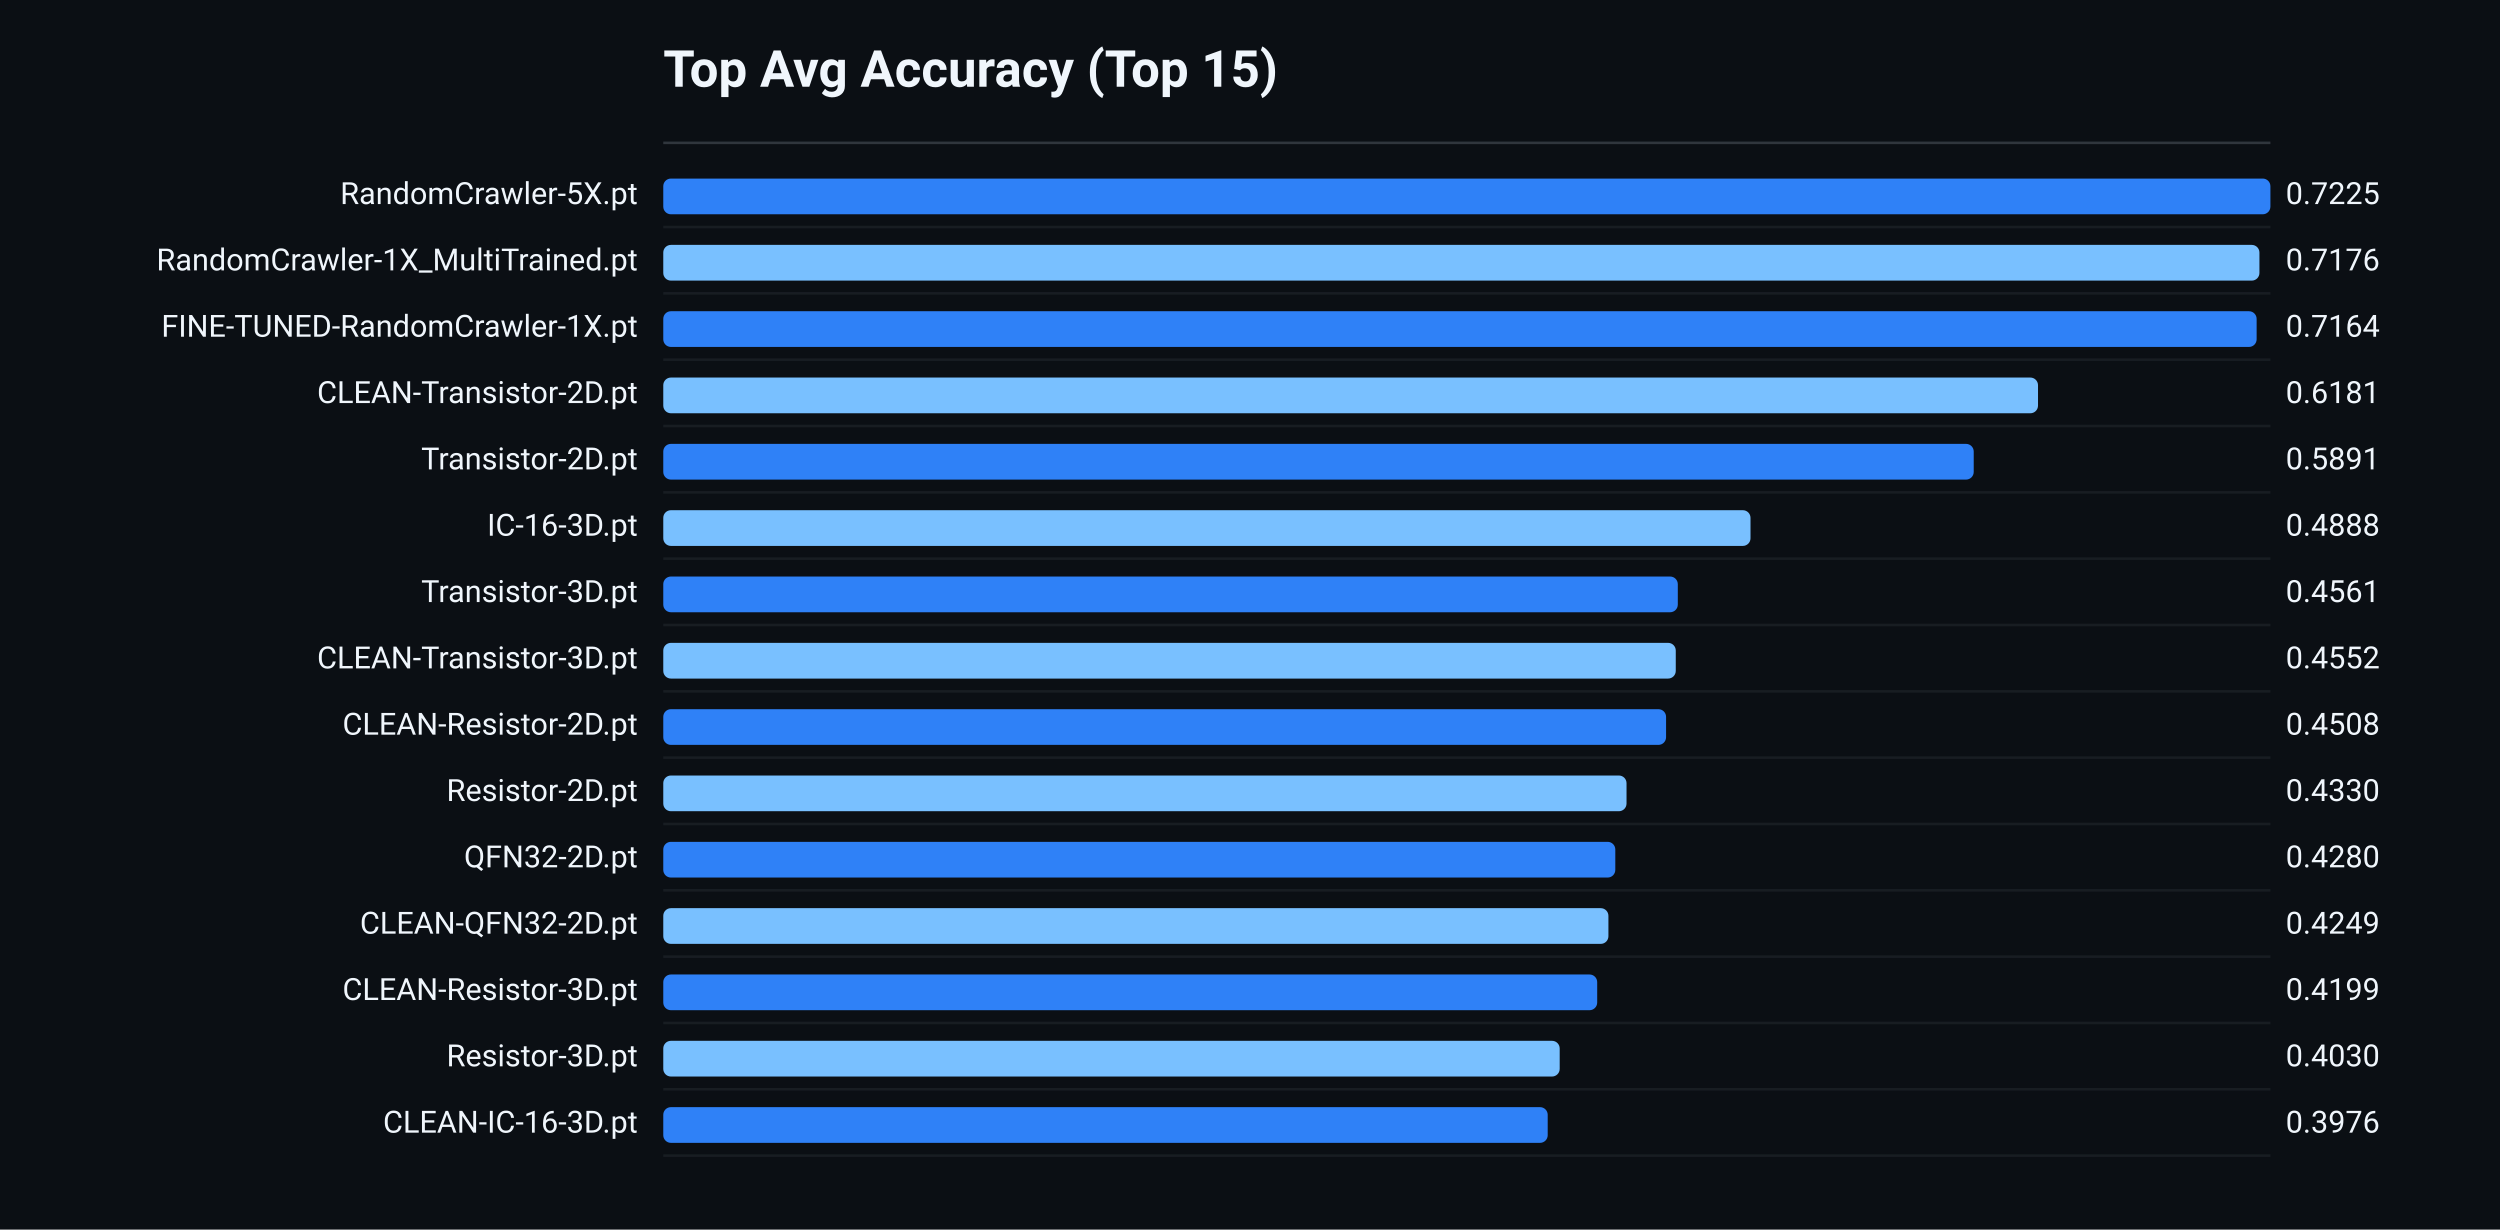
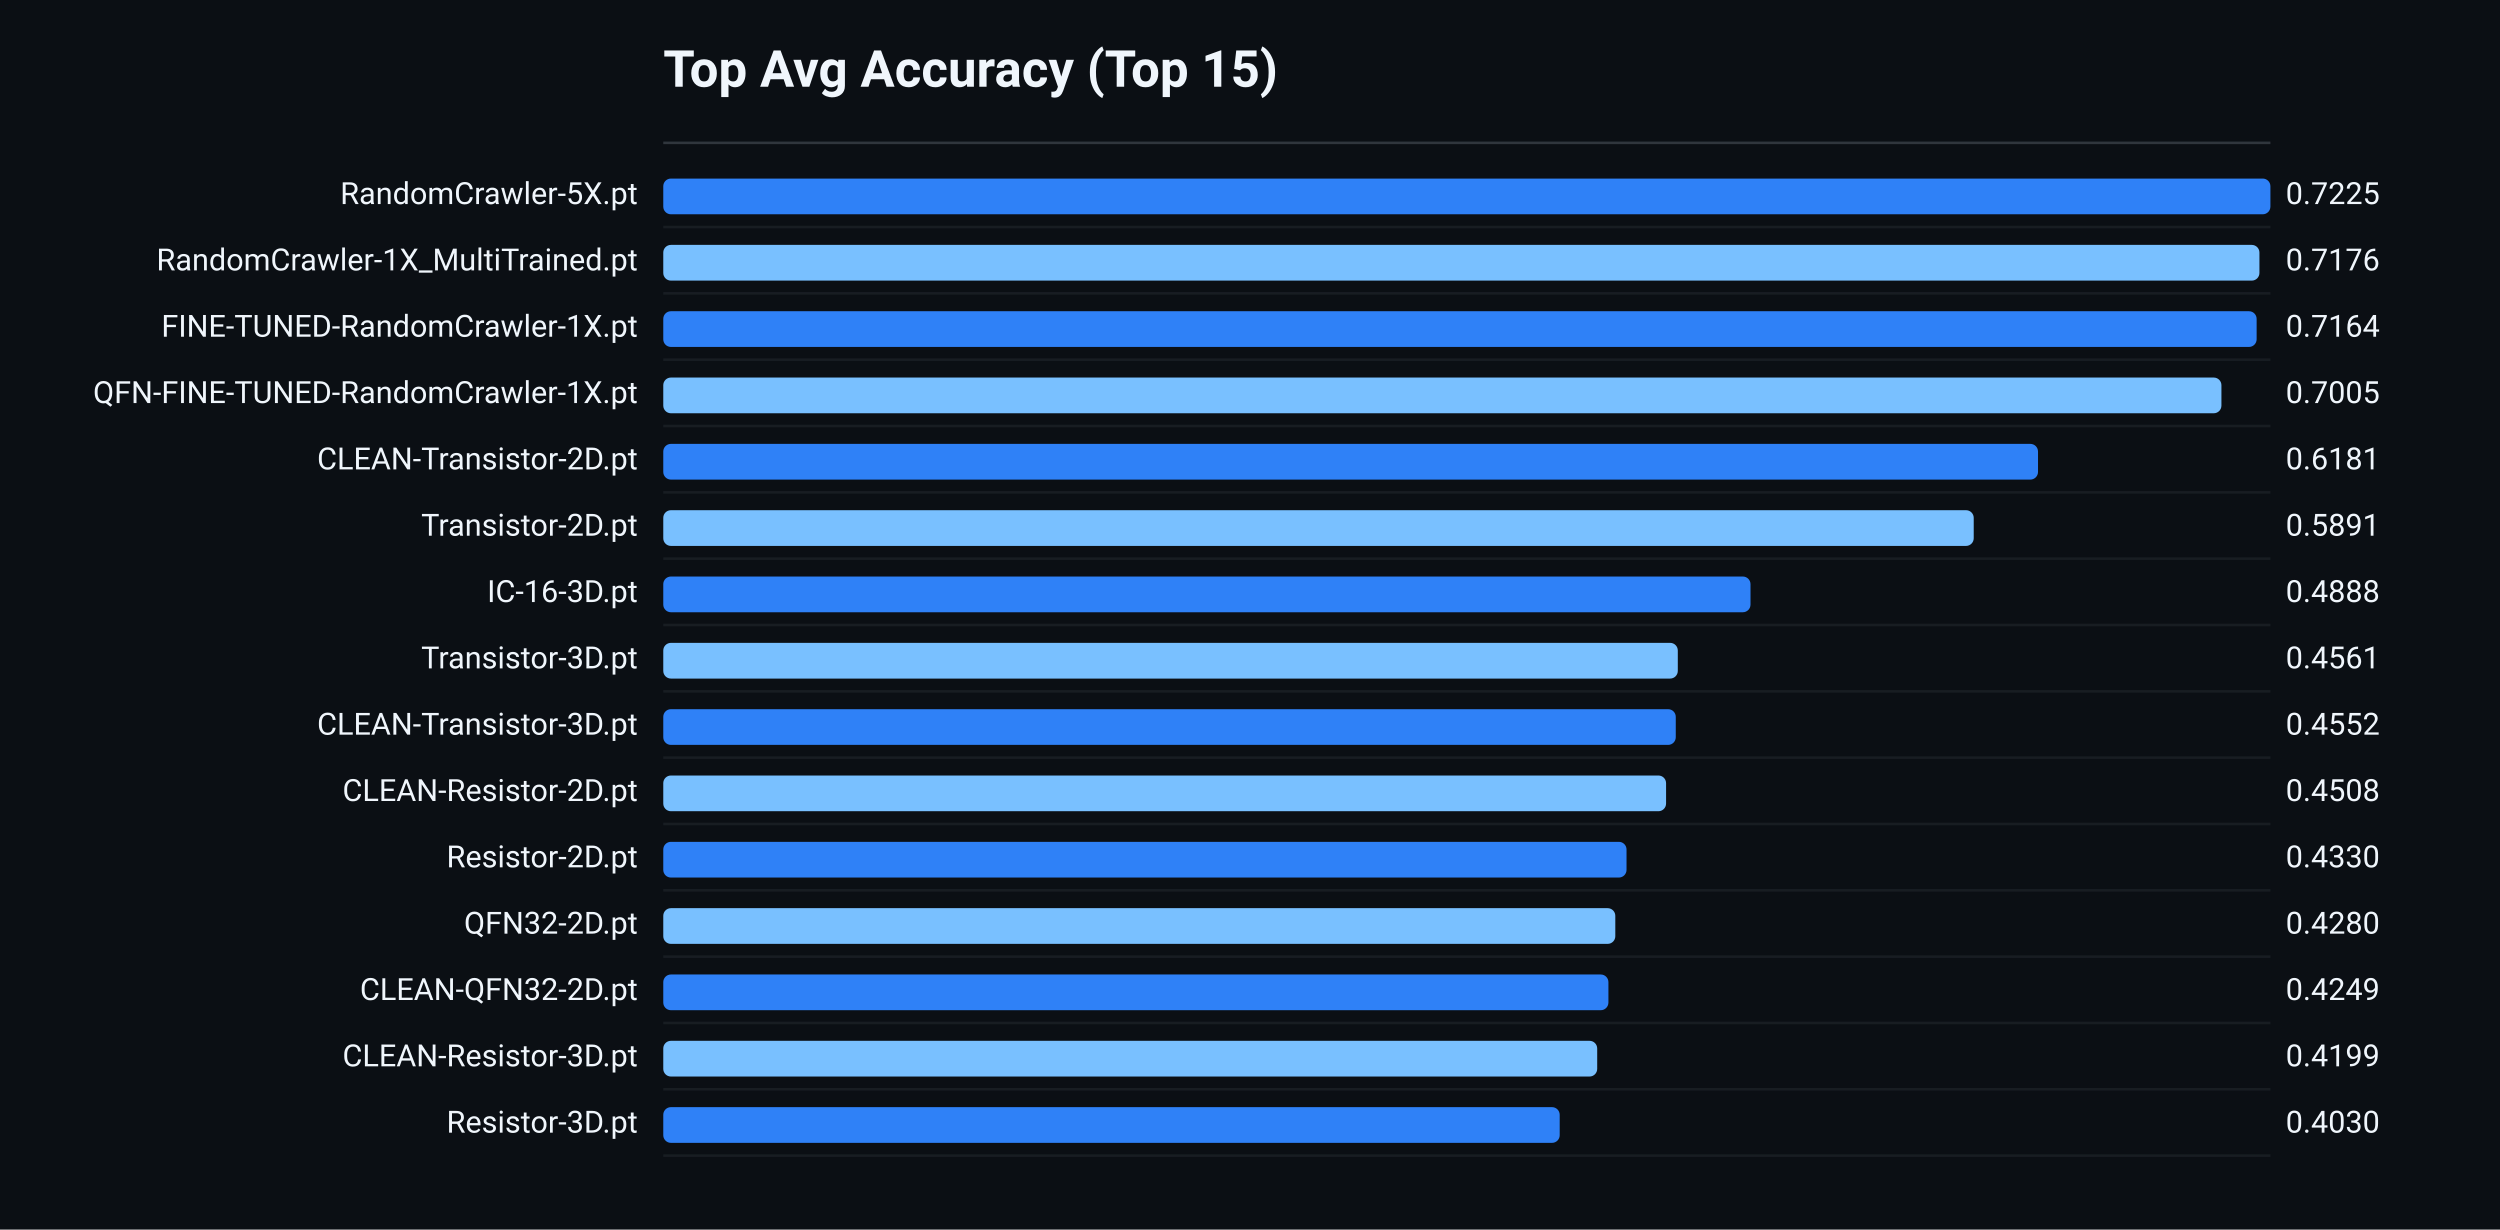
<svg xmlns="http://www.w3.org/2000/svg" width="980" height="482" viewBox="0 0 980 482">
  <rect x="0" y="0" width="980" height="482" fill="#0b0f14" />
  <text x="260" y="34" font-family="ui-sans-serif, system-ui, -apple-system, Segoe UI, Roboto, Arial" font-size="20" font-weight="700" fill="#f0f6fc">Top Avg Accuracy (Top 15)</text>
  <line x1="260" y1="56" x2="890" y2="56" stroke="#30363d" stroke-width="1" />
  <line x1="260" y1="89" x2="890" y2="89" stroke="#30363d" stroke-width="1" opacity="0.35" />
  <text x="250" y="80" text-anchor="end" font-family="ui-sans-serif, system-ui, -apple-system, Segoe UI, Roboto, Arial" font-size="12" fill="#f0f6fc">RandomCrawler-5X.pt</text>
  <rect x="260" y="70.0" width="630.0" height="14" rx="3" fill="#2f81f7" />
  <text x="896" y="80" text-anchor="start" font-family="ui-sans-serif, system-ui, -apple-system, Segoe UI, Roboto, Arial" font-size="12" fill="#f0f6fc">0.7225</text>
  <line x1="260" y1="115" x2="890" y2="115" stroke="#30363d" stroke-width="1" opacity="0.35" />
  <text x="250" y="106" text-anchor="end" font-family="ui-sans-serif, system-ui, -apple-system, Segoe UI, Roboto, Arial" font-size="12" fill="#f0f6fc">RandomCrawler-1X_MultiTrained.pt</text>
  <rect x="260" y="96.0" width="625.7" height="14" rx="3" fill="#79c0ff" />
  <text x="896" y="106" text-anchor="start" font-family="ui-sans-serif, system-ui, -apple-system, Segoe UI, Roboto, Arial" font-size="12" fill="#f0f6fc">0.7176</text>
  <line x1="260" y1="141" x2="890" y2="141" stroke="#30363d" stroke-width="1" opacity="0.35" />
  <text x="250" y="132" text-anchor="end" font-family="ui-sans-serif, system-ui, -apple-system, Segoe UI, Roboto, Arial" font-size="12" fill="#f0f6fc">FINE-TUNED-RandomCrawler-1X.pt</text>
  <rect x="260" y="122.0" width="624.6" height="14" rx="3" fill="#2f81f7" />
  <text x="896" y="132" text-anchor="start" font-family="ui-sans-serif, system-ui, -apple-system, Segoe UI, Roboto, Arial" font-size="12" fill="#f0f6fc">0.7164</text>
  <line x1="260" y1="167" x2="890" y2="167" stroke="#30363d" stroke-width="1" opacity="0.35" />
-   <text x="250" y="158" text-anchor="end" font-family="ui-sans-serif, system-ui, -apple-system, Segoe UI, Roboto, Arial" font-size="12" fill="#f0f6fc">CLEAN-Transistor-2D.pt</text>
-   <rect x="260" y="148.0" width="538.9" height="14" rx="3" fill="#79c0ff" />
-   <text x="896" y="158" text-anchor="start" font-family="ui-sans-serif, system-ui, -apple-system, Segoe UI, Roboto, Arial" font-size="12" fill="#f0f6fc">0.6181</text>
+   <text x="250" y="158" text-anchor="end" font-family="ui-sans-serif, system-ui, -apple-system, Segoe UI, Roboto, Arial" font-size="12" fill="#f0f6fc">QFN-FINE-TUNED-RandomCrawler-1X.pt</text>
+   <rect x="260" y="148.0" width="610.8" height="14" rx="3" fill="#79c0ff" />
+   <text x="896" y="158" text-anchor="start" font-family="ui-sans-serif, system-ui, -apple-system, Segoe UI, Roboto, Arial" font-size="12" fill="#f0f6fc">0.7005</text>
  <line x1="260" y1="193" x2="890" y2="193" stroke="#30363d" stroke-width="1" opacity="0.35" />
-   <text x="250" y="184" text-anchor="end" font-family="ui-sans-serif, system-ui, -apple-system, Segoe UI, Roboto, Arial" font-size="12" fill="#f0f6fc">Transistor-2D.pt</text>
-   <rect x="260" y="174.0" width="513.7" height="14" rx="3" fill="#2f81f7" />
-   <text x="896" y="184" text-anchor="start" font-family="ui-sans-serif, system-ui, -apple-system, Segoe UI, Roboto, Arial" font-size="12" fill="#f0f6fc">0.5891</text>
+   <text x="250" y="184" text-anchor="end" font-family="ui-sans-serif, system-ui, -apple-system, Segoe UI, Roboto, Arial" font-size="12" fill="#f0f6fc">CLEAN-Transistor-2D.pt</text>
+   <rect x="260" y="174.0" width="538.9" height="14" rx="3" fill="#2f81f7" />
+   <text x="896" y="184" text-anchor="start" font-family="ui-sans-serif, system-ui, -apple-system, Segoe UI, Roboto, Arial" font-size="12" fill="#f0f6fc">0.6181</text>
  <line x1="260" y1="219" x2="890" y2="219" stroke="#30363d" stroke-width="1" opacity="0.35" />
-   <text x="250" y="210" text-anchor="end" font-family="ui-sans-serif, system-ui, -apple-system, Segoe UI, Roboto, Arial" font-size="12" fill="#f0f6fc">IC-16-3D.pt</text>
-   <rect x="260" y="200.0" width="426.2" height="14" rx="3" fill="#79c0ff" />
-   <text x="896" y="210" text-anchor="start" font-family="ui-sans-serif, system-ui, -apple-system, Segoe UI, Roboto, Arial" font-size="12" fill="#f0f6fc">0.4888</text>
+   <text x="250" y="210" text-anchor="end" font-family="ui-sans-serif, system-ui, -apple-system, Segoe UI, Roboto, Arial" font-size="12" fill="#f0f6fc">Transistor-2D.pt</text>
+   <rect x="260" y="200.0" width="513.7" height="14" rx="3" fill="#79c0ff" />
+   <text x="896" y="210" text-anchor="start" font-family="ui-sans-serif, system-ui, -apple-system, Segoe UI, Roboto, Arial" font-size="12" fill="#f0f6fc">0.5891</text>
  <line x1="260" y1="245" x2="890" y2="245" stroke="#30363d" stroke-width="1" opacity="0.35" />
-   <text x="250" y="236" text-anchor="end" font-family="ui-sans-serif, system-ui, -apple-system, Segoe UI, Roboto, Arial" font-size="12" fill="#f0f6fc">Transistor-3D.pt</text>
-   <rect x="260" y="226.0" width="397.7" height="14" rx="3" fill="#2f81f7" />
-   <text x="896" y="236" text-anchor="start" font-family="ui-sans-serif, system-ui, -apple-system, Segoe UI, Roboto, Arial" font-size="12" fill="#f0f6fc">0.4561</text>
+   <text x="250" y="236" text-anchor="end" font-family="ui-sans-serif, system-ui, -apple-system, Segoe UI, Roboto, Arial" font-size="12" fill="#f0f6fc">IC-16-3D.pt</text>
+   <rect x="260" y="226.0" width="426.2" height="14" rx="3" fill="#2f81f7" />
+   <text x="896" y="236" text-anchor="start" font-family="ui-sans-serif, system-ui, -apple-system, Segoe UI, Roboto, Arial" font-size="12" fill="#f0f6fc">0.4888</text>
  <line x1="260" y1="271" x2="890" y2="271" stroke="#30363d" stroke-width="1" opacity="0.35" />
-   <text x="250" y="262" text-anchor="end" font-family="ui-sans-serif, system-ui, -apple-system, Segoe UI, Roboto, Arial" font-size="12" fill="#f0f6fc">CLEAN-Transistor-3D.pt</text>
-   <rect x="260" y="252.0" width="396.9" height="14" rx="3" fill="#79c0ff" />
-   <text x="896" y="262" text-anchor="start" font-family="ui-sans-serif, system-ui, -apple-system, Segoe UI, Roboto, Arial" font-size="12" fill="#f0f6fc">0.4552</text>
+   <text x="250" y="262" text-anchor="end" font-family="ui-sans-serif, system-ui, -apple-system, Segoe UI, Roboto, Arial" font-size="12" fill="#f0f6fc">Transistor-3D.pt</text>
+   <rect x="260" y="252.0" width="397.7" height="14" rx="3" fill="#79c0ff" />
+   <text x="896" y="262" text-anchor="start" font-family="ui-sans-serif, system-ui, -apple-system, Segoe UI, Roboto, Arial" font-size="12" fill="#f0f6fc">0.4561</text>
  <line x1="260" y1="297" x2="890" y2="297" stroke="#30363d" stroke-width="1" opacity="0.35" />
-   <text x="250" y="288" text-anchor="end" font-family="ui-sans-serif, system-ui, -apple-system, Segoe UI, Roboto, Arial" font-size="12" fill="#f0f6fc">CLEAN-Resistor-2D.pt</text>
-   <rect x="260" y="278.0" width="393.1" height="14" rx="3" fill="#2f81f7" />
-   <text x="896" y="288" text-anchor="start" font-family="ui-sans-serif, system-ui, -apple-system, Segoe UI, Roboto, Arial" font-size="12" fill="#f0f6fc">0.4508</text>
+   <text x="250" y="288" text-anchor="end" font-family="ui-sans-serif, system-ui, -apple-system, Segoe UI, Roboto, Arial" font-size="12" fill="#f0f6fc">CLEAN-Transistor-3D.pt</text>
+   <rect x="260" y="278.0" width="396.9" height="14" rx="3" fill="#2f81f7" />
+   <text x="896" y="288" text-anchor="start" font-family="ui-sans-serif, system-ui, -apple-system, Segoe UI, Roboto, Arial" font-size="12" fill="#f0f6fc">0.4552</text>
  <line x1="260" y1="323" x2="890" y2="323" stroke="#30363d" stroke-width="1" opacity="0.35" />
-   <text x="250" y="314" text-anchor="end" font-family="ui-sans-serif, system-ui, -apple-system, Segoe UI, Roboto, Arial" font-size="12" fill="#f0f6fc">Resistor-2D.pt</text>
-   <rect x="260" y="304.0" width="377.6" height="14" rx="3" fill="#79c0ff" />
-   <text x="896" y="314" text-anchor="start" font-family="ui-sans-serif, system-ui, -apple-system, Segoe UI, Roboto, Arial" font-size="12" fill="#f0f6fc">0.4330</text>
+   <text x="250" y="314" text-anchor="end" font-family="ui-sans-serif, system-ui, -apple-system, Segoe UI, Roboto, Arial" font-size="12" fill="#f0f6fc">CLEAN-Resistor-2D.pt</text>
+   <rect x="260" y="304.0" width="393.1" height="14" rx="3" fill="#79c0ff" />
+   <text x="896" y="314" text-anchor="start" font-family="ui-sans-serif, system-ui, -apple-system, Segoe UI, Roboto, Arial" font-size="12" fill="#f0f6fc">0.4508</text>
  <line x1="260" y1="349" x2="890" y2="349" stroke="#30363d" stroke-width="1" opacity="0.35" />
-   <text x="250" y="340" text-anchor="end" font-family="ui-sans-serif, system-ui, -apple-system, Segoe UI, Roboto, Arial" font-size="12" fill="#f0f6fc">QFN32-2D.pt</text>
-   <rect x="260" y="330.0" width="373.2" height="14" rx="3" fill="#2f81f7" />
-   <text x="896" y="340" text-anchor="start" font-family="ui-sans-serif, system-ui, -apple-system, Segoe UI, Roboto, Arial" font-size="12" fill="#f0f6fc">0.4280</text>
+   <text x="250" y="340" text-anchor="end" font-family="ui-sans-serif, system-ui, -apple-system, Segoe UI, Roboto, Arial" font-size="12" fill="#f0f6fc">Resistor-2D.pt</text>
+   <rect x="260" y="330.0" width="377.6" height="14" rx="3" fill="#2f81f7" />
+   <text x="896" y="340" text-anchor="start" font-family="ui-sans-serif, system-ui, -apple-system, Segoe UI, Roboto, Arial" font-size="12" fill="#f0f6fc">0.4330</text>
  <line x1="260" y1="375" x2="890" y2="375" stroke="#30363d" stroke-width="1" opacity="0.35" />
-   <text x="250" y="366" text-anchor="end" font-family="ui-sans-serif, system-ui, -apple-system, Segoe UI, Roboto, Arial" font-size="12" fill="#f0f6fc">CLEAN-QFN32-2D.pt</text>
-   <rect x="260" y="356.0" width="370.5" height="14" rx="3" fill="#79c0ff" />
-   <text x="896" y="366" text-anchor="start" font-family="ui-sans-serif, system-ui, -apple-system, Segoe UI, Roboto, Arial" font-size="12" fill="#f0f6fc">0.4249</text>
+   <text x="250" y="366" text-anchor="end" font-family="ui-sans-serif, system-ui, -apple-system, Segoe UI, Roboto, Arial" font-size="12" fill="#f0f6fc">QFN32-2D.pt</text>
+   <rect x="260" y="356.0" width="373.2" height="14" rx="3" fill="#79c0ff" />
+   <text x="896" y="366" text-anchor="start" font-family="ui-sans-serif, system-ui, -apple-system, Segoe UI, Roboto, Arial" font-size="12" fill="#f0f6fc">0.4280</text>
  <line x1="260" y1="401" x2="890" y2="401" stroke="#30363d" stroke-width="1" opacity="0.35" />
-   <text x="250" y="392" text-anchor="end" font-family="ui-sans-serif, system-ui, -apple-system, Segoe UI, Roboto, Arial" font-size="12" fill="#f0f6fc">CLEAN-Resistor-3D.pt</text>
-   <rect x="260" y="382.0" width="366.1" height="14" rx="3" fill="#2f81f7" />
-   <text x="896" y="392" text-anchor="start" font-family="ui-sans-serif, system-ui, -apple-system, Segoe UI, Roboto, Arial" font-size="12" fill="#f0f6fc">0.4199</text>
+   <text x="250" y="392" text-anchor="end" font-family="ui-sans-serif, system-ui, -apple-system, Segoe UI, Roboto, Arial" font-size="12" fill="#f0f6fc">CLEAN-QFN32-2D.pt</text>
+   <rect x="260" y="382.0" width="370.5" height="14" rx="3" fill="#2f81f7" />
+   <text x="896" y="392" text-anchor="start" font-family="ui-sans-serif, system-ui, -apple-system, Segoe UI, Roboto, Arial" font-size="12" fill="#f0f6fc">0.4249</text>
  <line x1="260" y1="427" x2="890" y2="427" stroke="#30363d" stroke-width="1" opacity="0.35" />
-   <text x="250" y="418" text-anchor="end" font-family="ui-sans-serif, system-ui, -apple-system, Segoe UI, Roboto, Arial" font-size="12" fill="#f0f6fc">Resistor-3D.pt</text>
-   <rect x="260" y="408.0" width="351.4" height="14" rx="3" fill="#79c0ff" />
-   <text x="896" y="418" text-anchor="start" font-family="ui-sans-serif, system-ui, -apple-system, Segoe UI, Roboto, Arial" font-size="12" fill="#f0f6fc">0.4030</text>
+   <text x="250" y="418" text-anchor="end" font-family="ui-sans-serif, system-ui, -apple-system, Segoe UI, Roboto, Arial" font-size="12" fill="#f0f6fc">CLEAN-Resistor-3D.pt</text>
+   <rect x="260" y="408.0" width="366.1" height="14" rx="3" fill="#79c0ff" />
+   <text x="896" y="418" text-anchor="start" font-family="ui-sans-serif, system-ui, -apple-system, Segoe UI, Roboto, Arial" font-size="12" fill="#f0f6fc">0.4199</text>
  <line x1="260" y1="453" x2="890" y2="453" stroke="#30363d" stroke-width="1" opacity="0.35" />
-   <text x="250" y="444" text-anchor="end" font-family="ui-sans-serif, system-ui, -apple-system, Segoe UI, Roboto, Arial" font-size="12" fill="#f0f6fc">CLEAN-IC-16-3D.pt</text>
-   <rect x="260" y="434.0" width="346.7" height="14" rx="3" fill="#2f81f7" />
-   <text x="896" y="444" text-anchor="start" font-family="ui-sans-serif, system-ui, -apple-system, Segoe UI, Roboto, Arial" font-size="12" fill="#f0f6fc">0.3976</text>
+   <text x="250" y="444" text-anchor="end" font-family="ui-sans-serif, system-ui, -apple-system, Segoe UI, Roboto, Arial" font-size="12" fill="#f0f6fc">Resistor-3D.pt</text>
+   <rect x="260" y="434.0" width="351.4" height="14" rx="3" fill="#2f81f7" />
+   <text x="896" y="444" text-anchor="start" font-family="ui-sans-serif, system-ui, -apple-system, Segoe UI, Roboto, Arial" font-size="12" fill="#f0f6fc">0.4030</text>
</svg>
